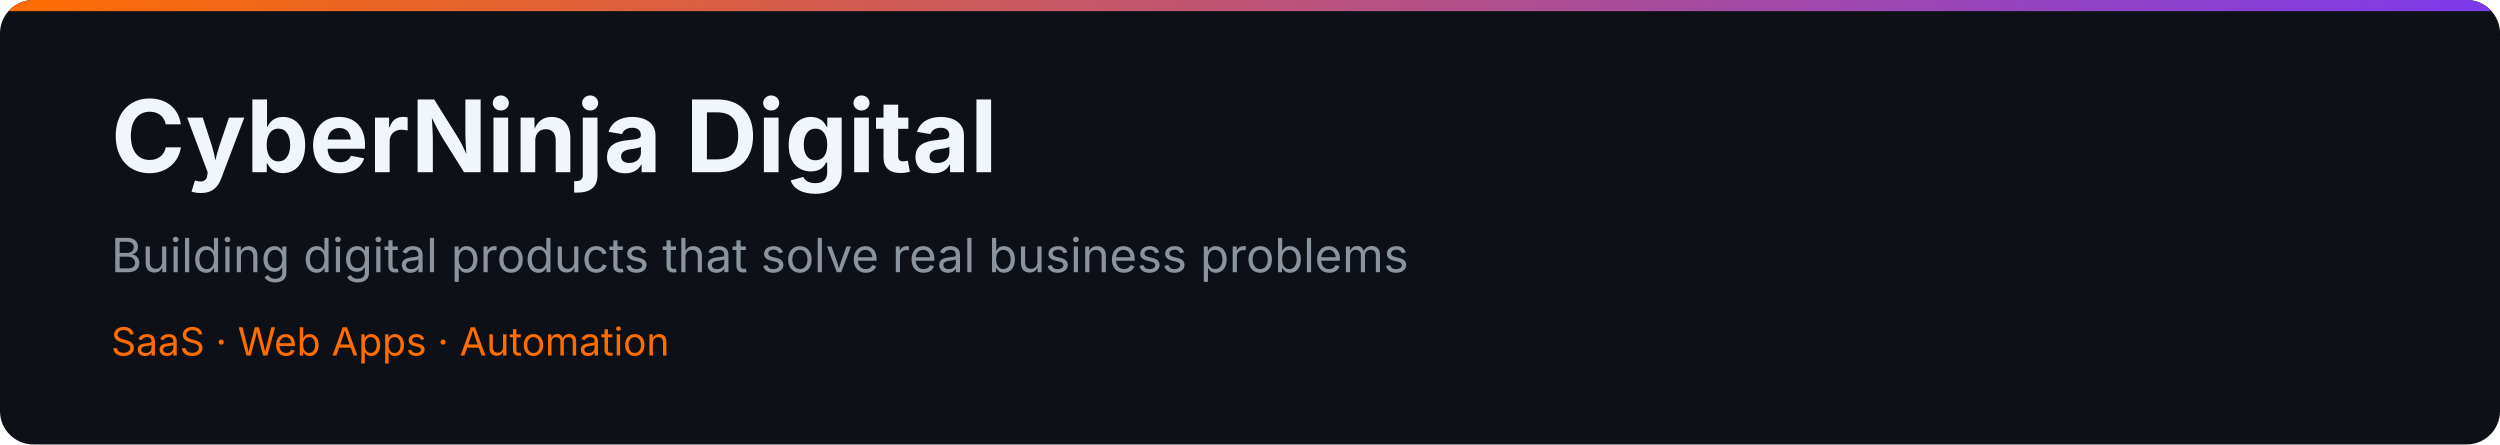
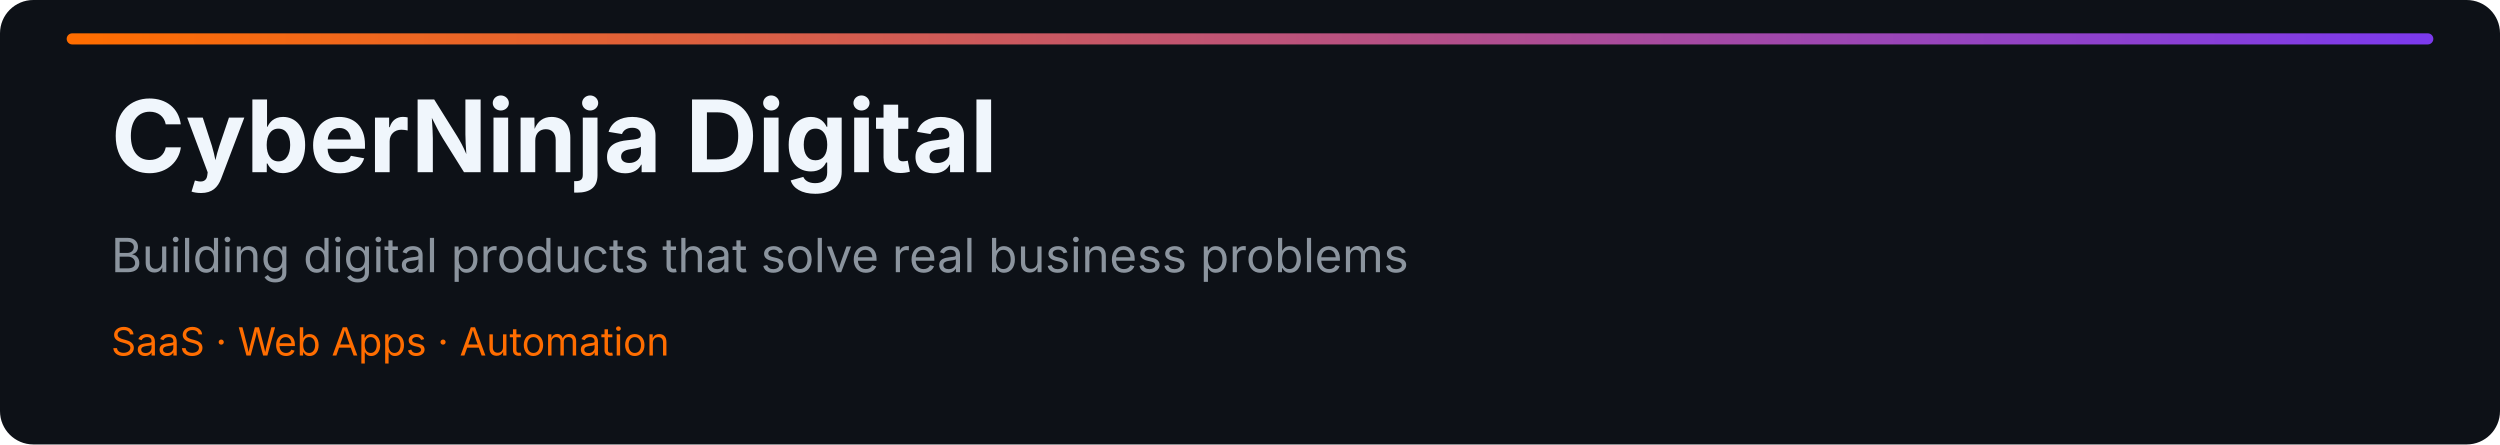
<svg xmlns="http://www.w3.org/2000/svg" width="900" height="160" viewBox="0 0 900 160">
  <defs>
    <linearGradient id="stripe" x1="0%" y1="0%" x2="100%" y2="0%">
      <stop offset="0%" style="stop-color:#FF6D00;stop-opacity:1" />
      <stop offset="100%" style="stop-color:#7C3AED;stop-opacity:1" />
    </linearGradient>
-     <clipPath id="rounded">
-       <rect width="900" height="160" rx="12" />
-     </clipPath>
  </defs>
-   <g clip-path="url(#rounded)">
-     <rect width="900" height="160" fill="#0d1117" />
-     <rect width="900" height="4" fill="url(#stripe)" />
-   </g>
+   <rect width="900" height="160" rx="12" fill="#0d1117" />
+   <rect x="24" y="12" width="852" height="4" rx="2" fill="url(#stripe)" />
  <text x="40" y="62" font-family="'Unbounded', 'SF Pro Display', system-ui, sans-serif" font-size="36" font-weight="700" fill="#f0f6fc">CyberNinja Digital</text>
  <text x="40" y="98" font-family="'Onest', 'SF Pro Text', system-ui, sans-serif" font-size="17" fill="#8b949e">Building digital products that solve real business problems</text>
  <text x="40" y="128" font-family="'Onest', 'SF Pro Text', system-ui, sans-serif" font-size="14" fill="#FF6D00">SaaS  ·  Web Apps  ·  Automation</text>
</svg>
